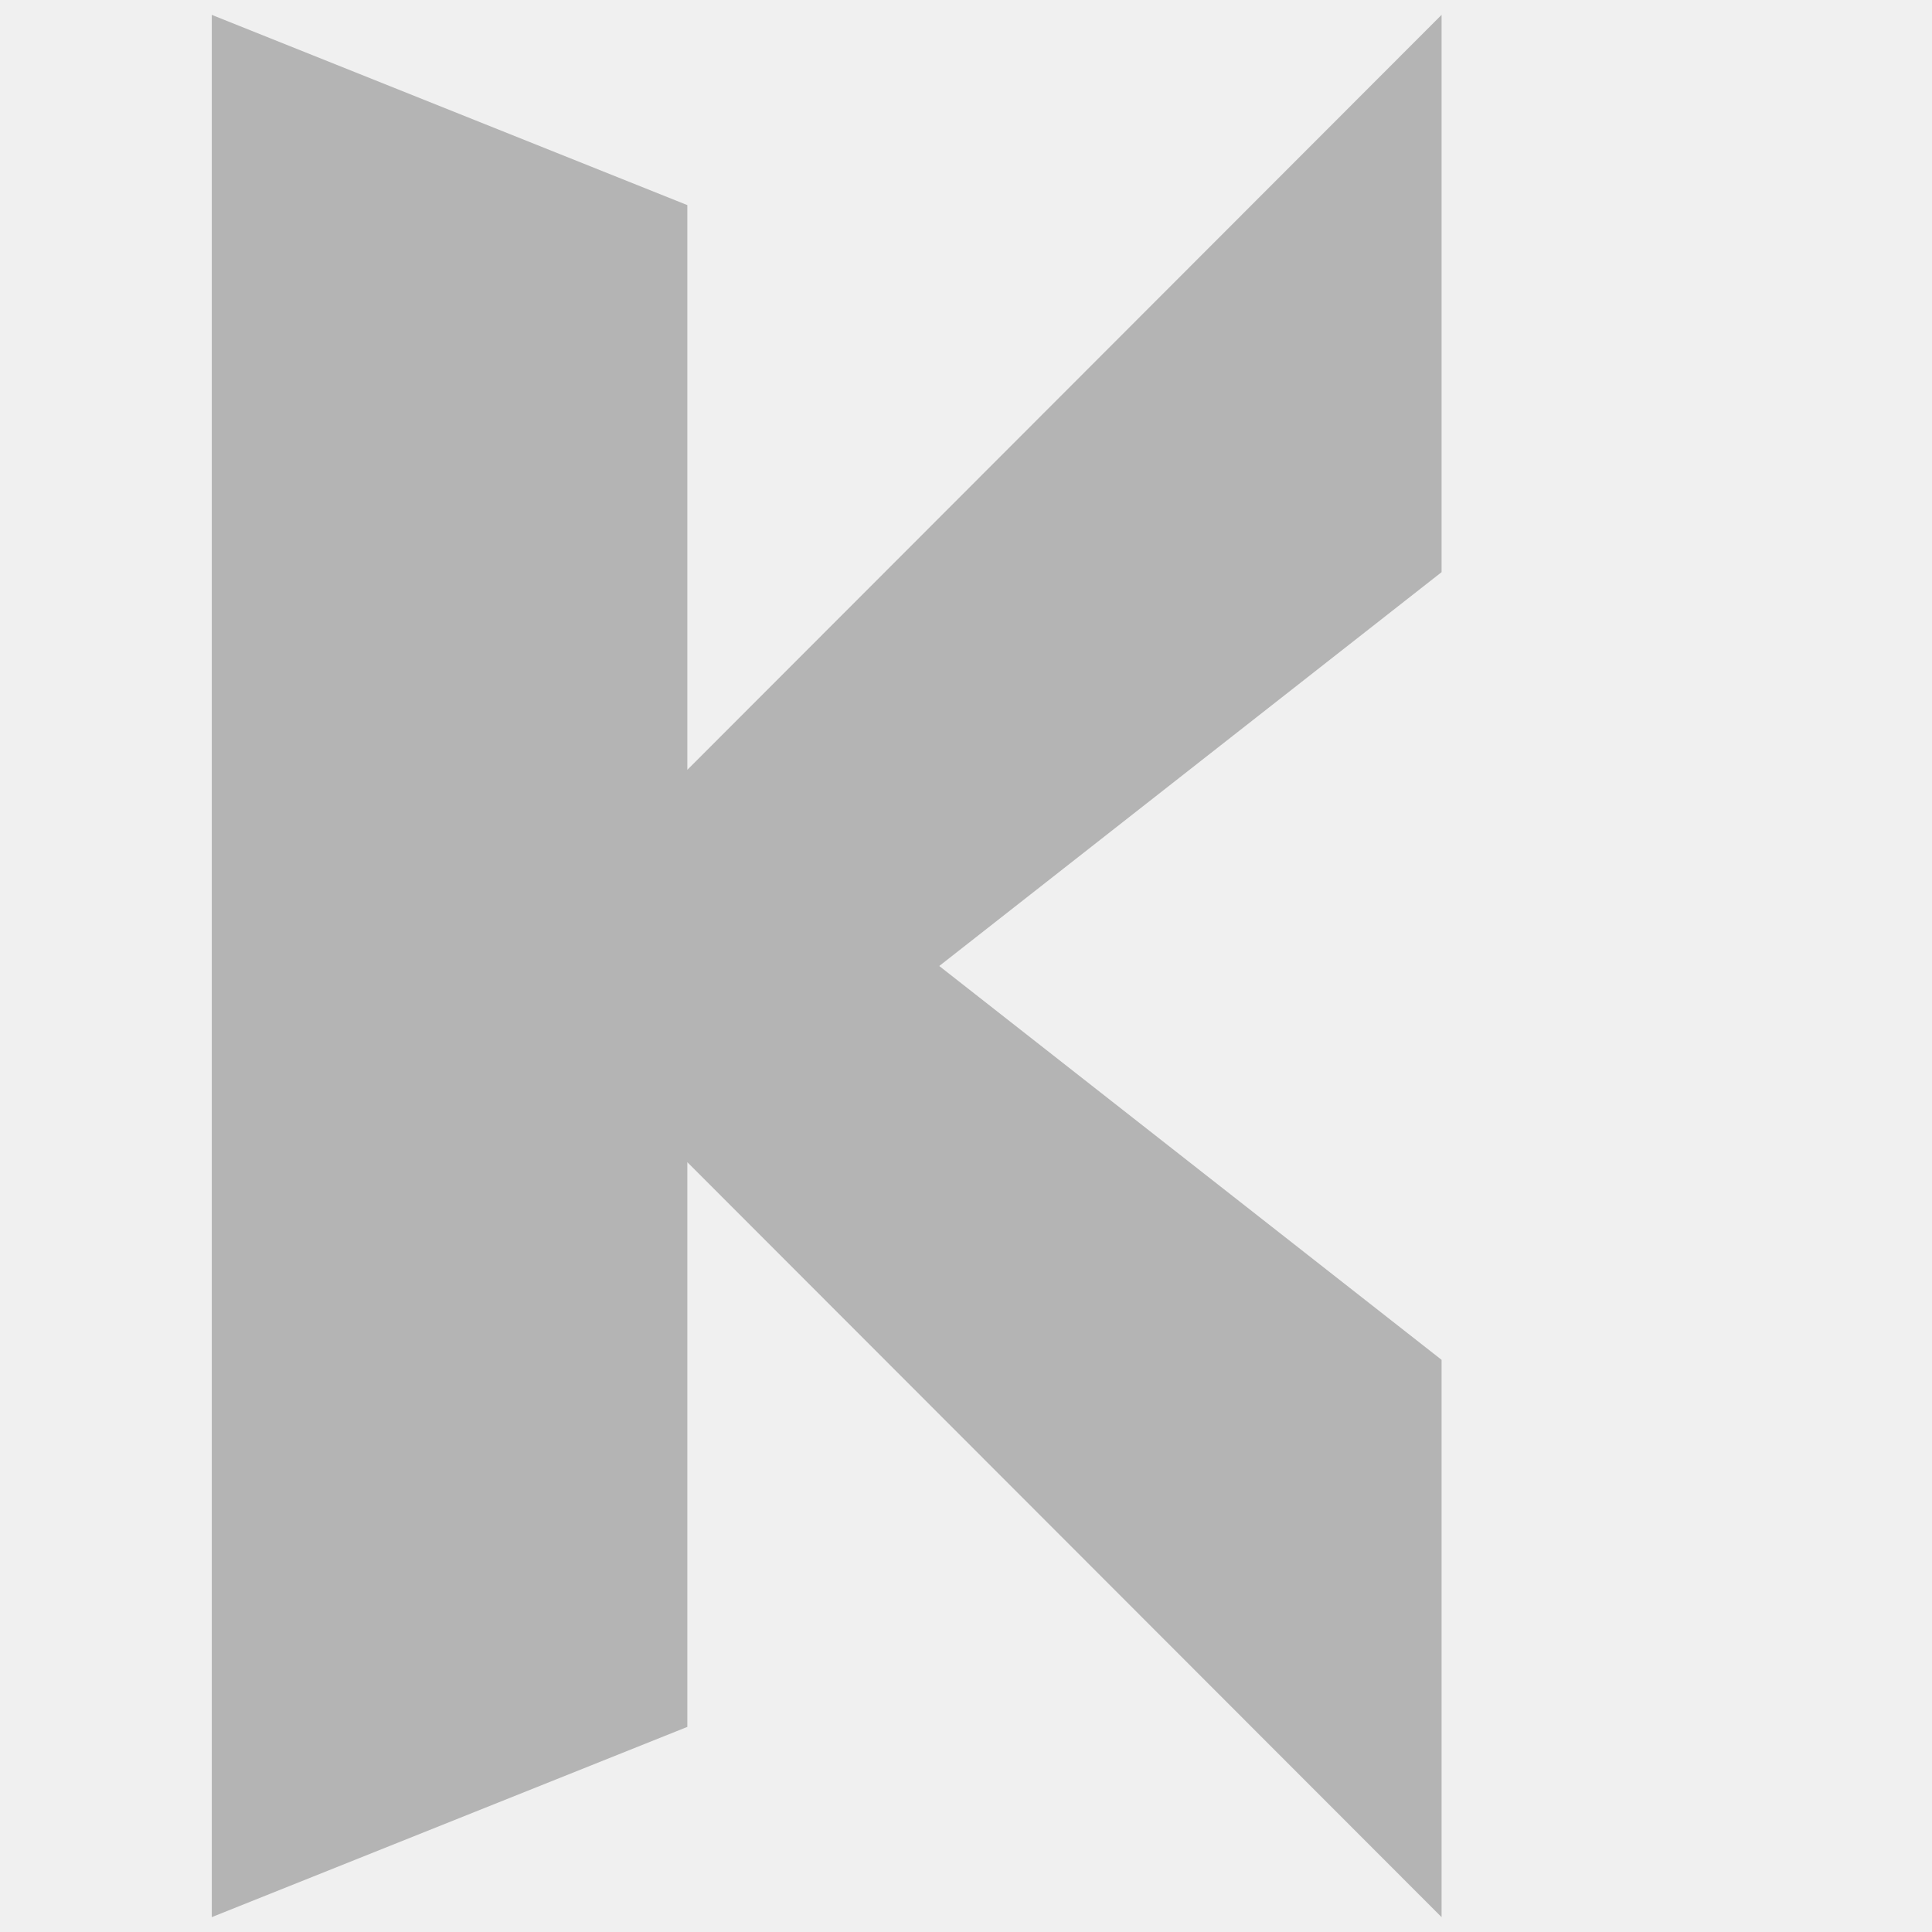
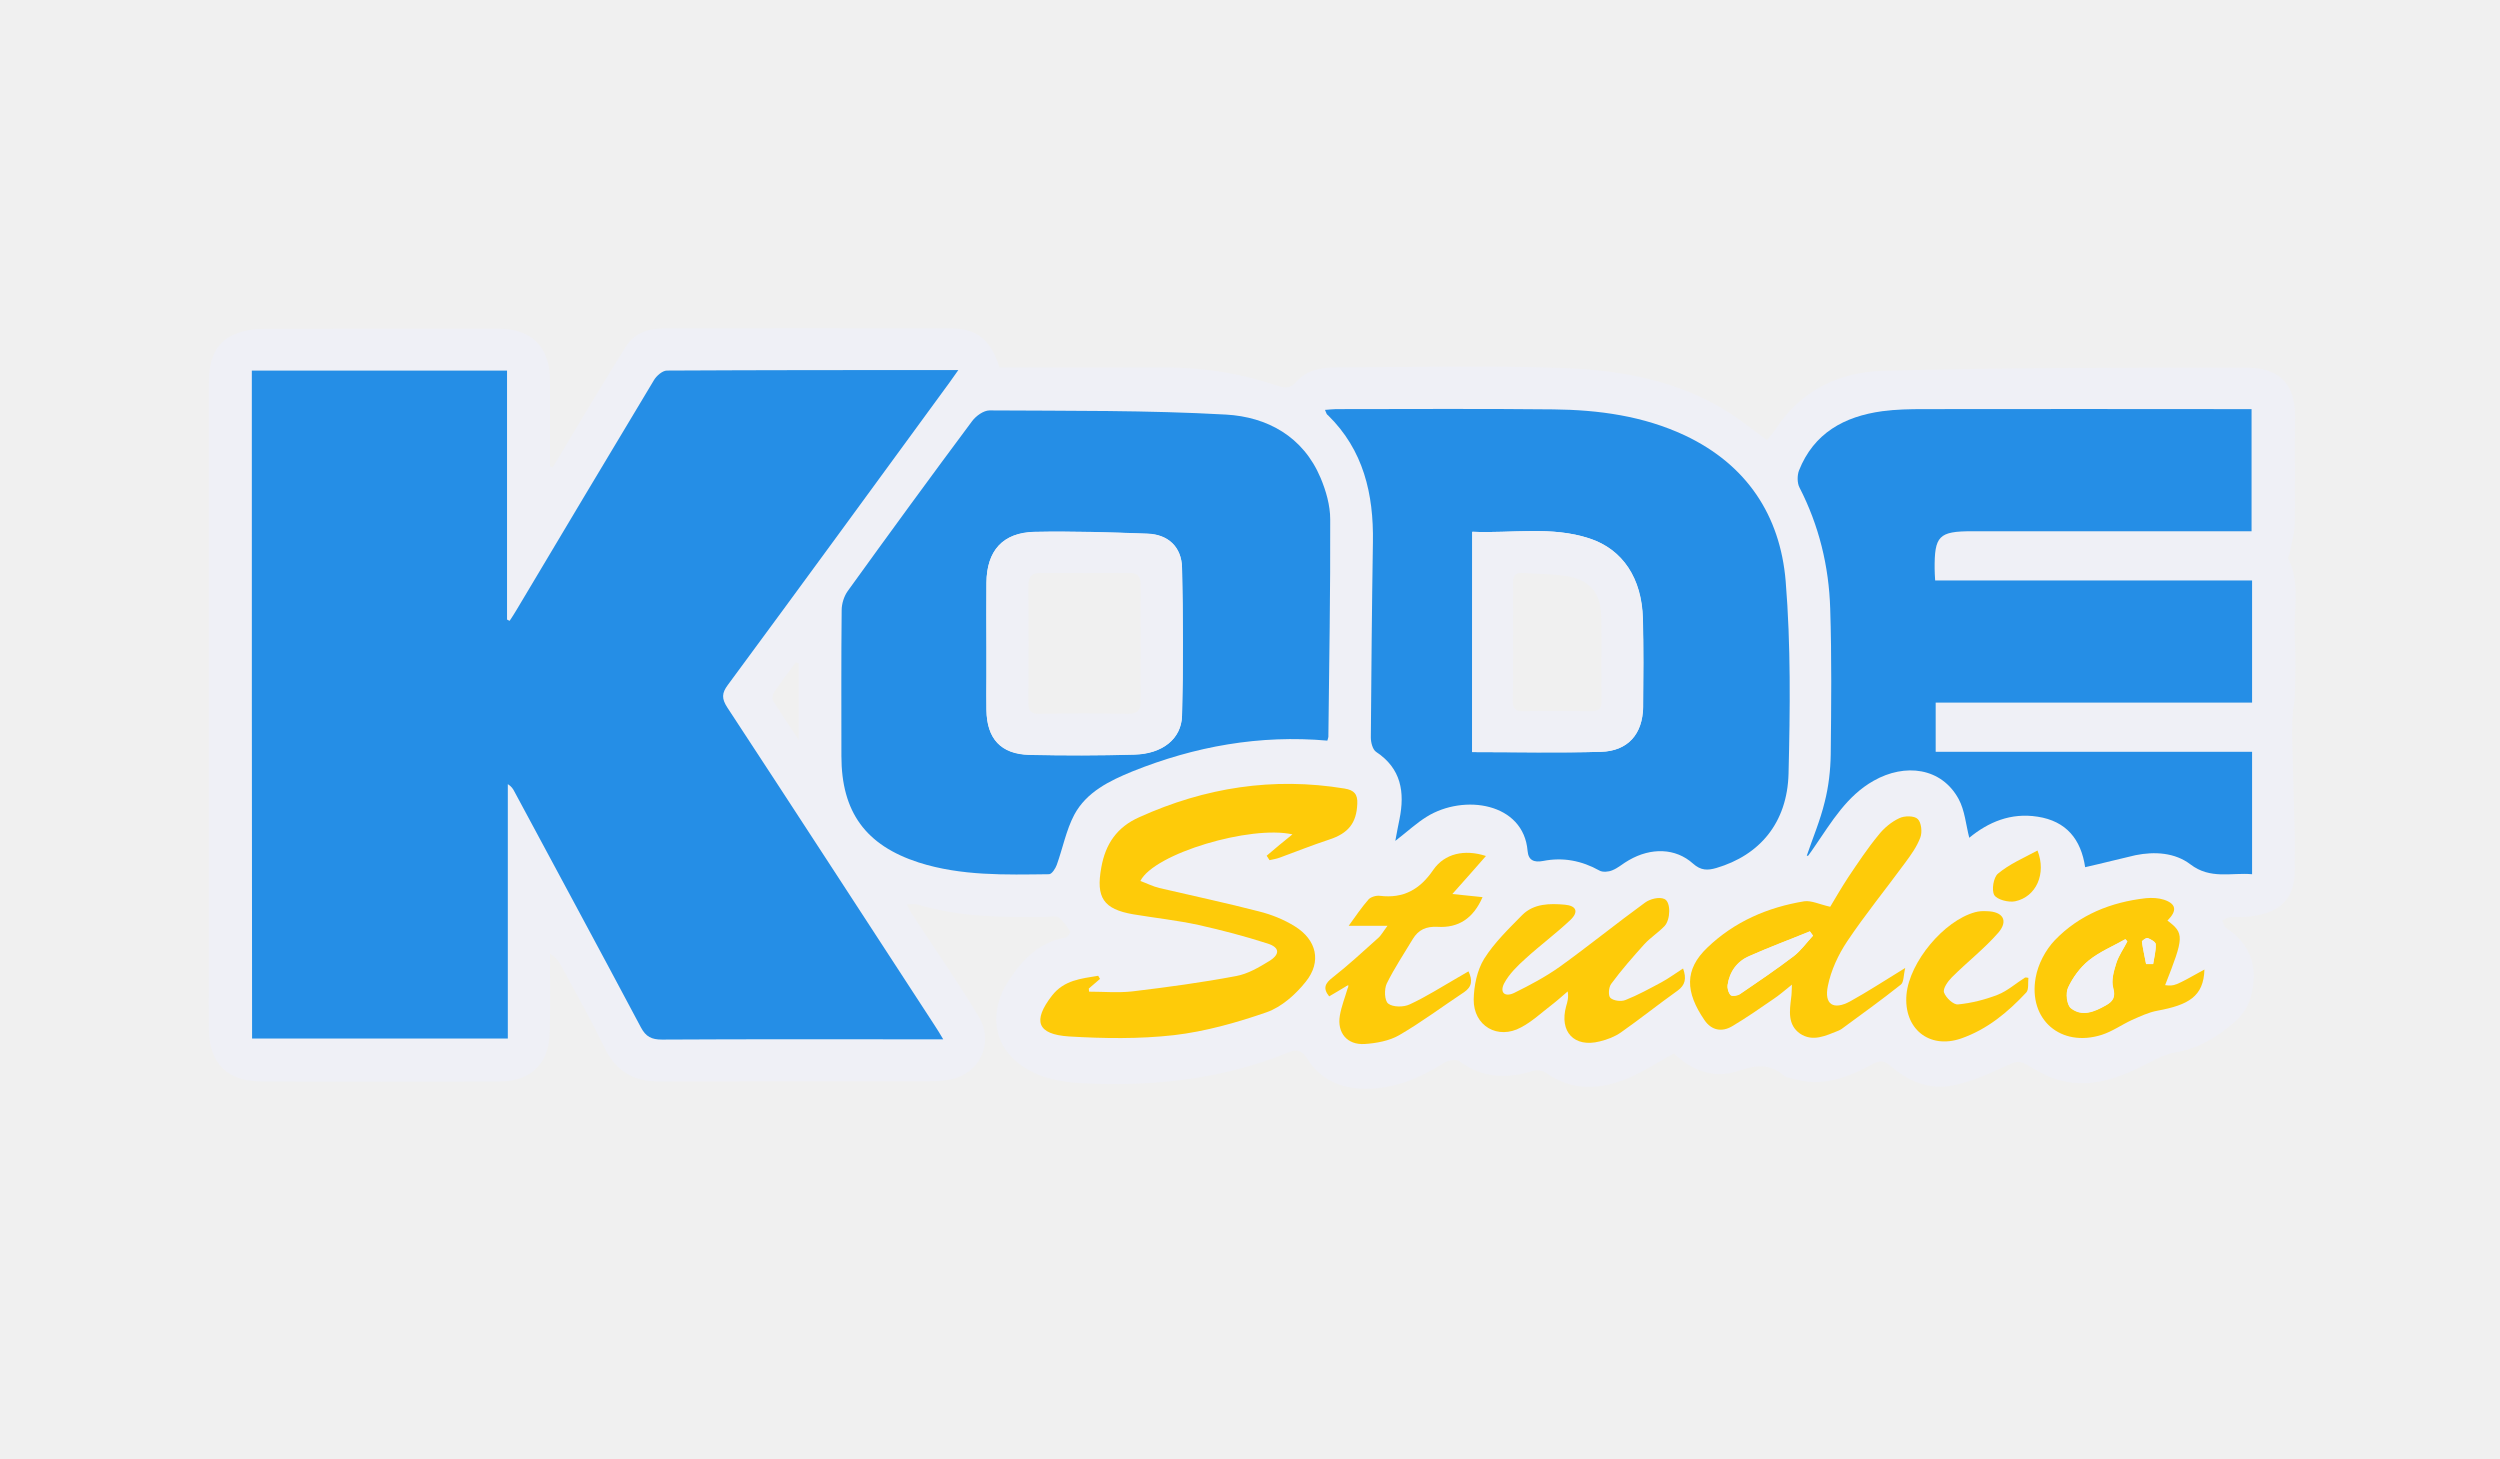
- <svg xmlns="http://www.w3.org/2000/svg" id="Layer_1" width="260" height="260" viewBox="0 0 260 260">
-   <style>.st0{opacity:.25}.st1{opacity:3e-2}.st2{fill:#fff}</style>
-   <path d="M92.5 103.6L92.5 27.6 28.5 2 28.5 258 92.5 232.4 92.5 156.4 194 258 194 183 126.4 130 194 77 194 2 92.5 103.6z" class="st0" />
+ <svg xmlns="http://www.w3.org/2000/svg" version="1.1" id="Layer_1" x="0px" y="0px" width="960px" height="560px" viewBox="0 0 960 560" style="enable-background:new 0 0 960 560;" xml:space="preserve">
+   <style type="text/css">
+ 	.st0{fill:#EFF0F6;}
+ 	.st1{fill:#258EE6;}
+ 	.st2{fill:#FECB09;}
+ </style>
+   <g>
+     <g>
+       <path class="st0" d="M212.2,179.5c5.3-8.8,10.5-17.5,15.8-26.3c4-6.7,8.1-13.3,12.2-19.9c3.3-5.4,8.7-7.2,14.5-7.2    c36.8-0.1,73.7-0.1,110.5,0c9.9,0,15.4,4.5,18.6,15c1.6,0,3.4,0,5.2,0c19.2,0,38.3,0.1,57.5,0c15.1-0.1,29.7,2.2,44,7    c2.9,1,5,1.2,7.4-1.6c3.7-4.2,9.1-5.4,14.5-5.4c29.2-0.1,58.3-0.8,87.5,0.2c22.4,0.8,44.6,4.7,64.1,17.2    c4.9,3.1,9.4,6.8,14.5,10.5c1-1.3,2.2-2.5,3.2-4c9.6-15,24.5-22.1,41.2-22.6c46.6-1.3,93.2-1.2,139.8-1.2c11,0,18.8,4.8,18.6,18.9    c-0.2,13.7,0.1,27.3-0.1,41c-0.1,3.9-1.3,7.7-2,11.6c-0.1,0.6-0.7,1.4-0.5,1.8c4.8,9.7,1.9,20,2.5,30c0.4,7.6,0.2,15.3,0,23    c0,2.3-0.7,4.6-0.8,6.9c-0.2,2.9-0.2,5.8-0.2,8.7c0.3,12.6,0.7,25.2,1,37.9c0.1,4-0.1,8,0,12c0.4,13.8-7.3,18.1-19,19.1    c-2,0.2-4-0.1-6,0.1c-1,0.1-1.9,0.9-2.9,1.3c0.5,0.9,0.7,2.3,1.5,2.8c10.2,6.7,12.5,16.1,9.3,27.2c-0.9,3.1-3.1,6.3-5.5,8.5    c-6.8,6-14.3,10.7-23.6,12.2c-3.1,0.5-6.2,2-9,3.5c-11.8,6.2-23.9,11.1-37.5,6.4c-3.5-1.2-6.8-3.3-10.1-5.2    c-2.3-1.4-4-1.5-6.7-0.2c-7,3.2-14.2,6.6-21.7,8.1c-8.8,1.8-17.1-1.4-23.9-7.4c-2.6-2.3-4.3-2.3-7.4-0.6    c-9.4,5.1-19.3,8.8-30.4,5.4c-1.1-0.3-2.5-0.4-3.2-1.1c-5.3-4.7-10.8-4.2-17.2-2c-9.6,3.4-18.2,0.1-25.1-6.6    c-6.2,3.4-11.8,7.1-17.8,9.6c-10.6,4.4-21.2,5-31.3-2.1c-1.2-0.9-3.4-1.2-4.9-0.8c-10.1,3.1-19.5,2.9-28.4-3.7    c-1.2-0.9-4.5-0.3-6,0.7c-9.3,5.9-19.2,10-30.3,9.9c-9.3-0.1-17.2-3.6-22.3-11.8c-1.8-2.9-3.8-3.5-7-2.2    c-25.2,10.3-51.6,13.2-78.6,11.9c-8.2-0.4-16.4-1.7-23.6-6.6c-11.8-8.1-12.7-21.5-5.3-32.8c5.3-8.1,11.7-14.8,21.9-16.6    c0.7-0.1,2-2,1.8-2.2c-1.3-2-2.6-4.1-4.5-5.5c-1.1-0.8-3.2-0.2-4.9-0.2c-16.6,0.2-33.2,0.1-49.3-4.8c-1-0.3-2.3,0-4.1,0    c0.8,1.6,1.3,2.7,2,3.7c8.6,13.2,17.7,26.1,25.8,39.7c5.1,8.6,1.5,19.9-9,23.3c-3.2,1-6.9,1.2-10.3,1.2c-34.5,0.1-69,0-103.5,0.1    c-9.8,0-16.6-3.8-21-12.9c-5.2-10.8-11.1-21.2-16.8-31.7c-0.9-1.7-2.1-3.2-4.2-4.5c0,9.9,0.2,19.8-0.1,29.7    c-0.1,5.3-1.1,10.4-5.3,14.5c-4.2,4-9.3,4.9-14.7,4.9c-30.2,0.1-60.3,0.1-90.5,0c-13.3,0-20.3-6.9-20.4-20.3c-0.1-7,0-14,0-21    c0-75.5,0-151,0-226.5c0-8.1,1.6-15.8,10.3-19.3c3-1.2,6.4-1.9,9.7-1.9c30.3-0.1,60.7-0.1,91-0.1c13,0,20,7,20,20c0,11,0,22,0,33    C211.4,179.1,211.8,179.3,212.2,179.5z M516.8,378.8c0.2,0.2,0.5,0.5,0.7,0.7c-1,3.5-2.4,6.9-3,10.5c-1.1,6.6,2.8,11.4,9.5,10.9    c4.5-0.3,9.5-1.2,13.3-3.4c8.6-5,16.6-11,24.9-16.5c3.1-2.1,3.3-4.6,1.7-8c-1.5,0.9-2.9,1.7-4.3,2.5c-6.1,3.5-12,7.3-18.3,10.2    c-2.3,1.1-6.4,1.1-8.2-0.3c-1.4-1.1-1.6-5.6-0.6-7.7c2.8-5.9,6.6-11.4,10-17.1c2.2-3.6,5.1-4.9,9.5-4.7    c7.9,0.4,13.7-3.1,17.3-11.4c-4-0.4-7.6-0.8-11.6-1.2c4.4-5,8.5-9.6,12.9-14.6c-8.3-2.7-15.9-1-20.2,5.3    c-5.1,7.5-11.4,11.1-20.5,10c-1.4-0.2-3.5,0.4-4.4,1.4c-2.7,3.1-5,6.5-7.6,10.1c5.1,0,9.5,0,14.9,0c-1.6,2.1-2.5,3.7-3.7,4.8    c-5.7,5.1-11.3,10.3-17.3,15c-3,2.3-3.9,4.2-1.4,7.3C512.6,381.3,514.7,380.1,516.8,378.8z M96.7,142.3c0,85.7,0,171.1,0,256.4    c32.8,0,65.2,0,98.2,0c0-32.8,0-65.2,0-97.7c1.4,0.8,1.9,1.8,2.5,2.8c16.2,30.2,32.6,60.4,48.6,90.6c1.9,3.6,4.1,4.7,8.1,4.7    c34.2-0.2,68.3-0.1,102.5-0.1c1.6,0,3.2,0,5.5,0c-1.3-2.2-2.2-3.8-3.2-5.2c-26.5-40.8-53-81.5-79.7-122.2    c-2.2-3.3-2.2-5.4,0.2-8.7c28.5-38.6,56.7-77.4,85.1-116.1c1-1.4,2-2.8,3.4-4.8c-37.9,0-74.9-0.1-111.9,0.2c-1.7,0-3.9,2-5,3.7    c-17.7,29.4-35.2,58.9-52.8,88.3c-0.8,1.4-1.7,2.8-2.6,4.1c-0.3-0.2-0.6-0.3-1-0.5c0-31.8,0-63.6,0-95.6    C161.9,142.3,129.5,142.3,96.7,142.3z M800.7,333c7.1-1.7,13.2-3.3,19.4-4.5c7.4-1.5,15.2-1,21.1,3.5c7.7,5.9,15.7,3.1,23.7,3.8    c0-15.9,0-31.2,0-47c-40.7,0-81.1,0-121.5,0c0-6.5,0-12.4,0-18.9c40.7,0,81.1,0,121.5,0c0-15.8,0-31.1,0-46.9    c-40.6,0-81,0-121.7,0c-0.1-1.8-0.2-3.1-0.2-4.4c-0.1-12.7,1.6-14.5,14.3-14.5c33.8,0,67.6,0,101.5,0c1.9,0,3.9,0,5.9,0    c0-15.9,0-31.3,0-46.9c-2.4,0-4.4,0-6.4,0c-39.8,0-79.6,0-119.5,0c-5.3,0-10.7,0.1-15.9,0.8c-14.6,1.9-26.3,8.3-32,22.8    c-0.7,1.9-0.7,4.7,0.2,6.5c7.6,14.6,11.3,30.3,11.8,46.5c0.6,18.6,0.4,37.3,0.2,56c-0.1,6.1-0.8,12.3-2.3,18.2    c-1.8,7.1-4.6,13.9-6.9,20.7c0,0,0.5,0.1,0.6-0.1c0.9-1.2,1.7-2.4,2.6-3.7c6.4-9.3,12.2-19.2,22.5-25c12-6.8,26-5,32.6,7    c2.4,4.4,2.8,9.8,4.1,14.9c7.3-6,15.9-9.7,26.2-8.1C793.5,315.4,799.1,322.3,800.7,333z M508.8,157.4c0.5,1.1,0.6,1.8,1,2.2    c13.8,13.4,17.6,30.3,17.3,48.8c-0.4,25-0.6,50-0.8,75c0,1.9,0.6,4.6,2,5.5c9.6,6.5,11,15.6,9,25.9c-0.5,2.3-0.9,4.6-1.6,8.3    c4.8-3.8,8.2-6.9,12.1-9.3c14.3-8.8,37.3-5.4,38.7,13.2c0.3,3.4,2.4,4.5,6,3.8c7.6-1.5,14.8-0.1,21.6,3.7c1.3,0.7,3.5,0.5,4.9-0.1    c2.3-0.9,4.2-2.7,6.4-3.9c8.5-4.9,17.9-4.7,24.6,1.3c3,2.7,5.6,2.7,9,1.7c16.6-4.9,27.2-17.3,27.7-36.2    c0.7-24.6,0.9-49.4-1.1-73.9c-2.1-25.3-15-44.8-38.7-56c-16-7.6-33.1-9.8-50.5-10c-27.8-0.3-55.6-0.1-83.5-0.1    C511.8,157.2,510.5,157.3,508.8,157.4z M509.7,284.4c0.2-0.8,0.4-1.4,0.4-2c0.3-27.6,0.8-55.3,0.7-82.9c0-5.3-1.6-10.9-3.7-15.9    c-6.7-15.9-20.6-23.3-36.3-24.3c-30.2-1.8-60.5-1.4-90.8-1.6c-2.2,0-5.2,2.1-6.7,4.1c-16.1,21.6-32,43.4-47.8,65.3    c-1.4,2-2.3,4.8-2.3,7.3c-0.2,18.7-0.1,37.3-0.1,56c0,21.4,9.4,34.3,29.7,40.9c16.3,5.3,33.2,4.7,50,4.5c1,0,2.4-2.2,3-3.6    c2.3-6.4,3.6-13.3,6.7-19.2c4.7-8.8,13.5-13.2,22.4-16.7C458.9,286.6,483.7,282.2,509.7,284.4z M422.4,375.9    c-0.2-0.4-0.5-0.9-0.7-1.3c-6.5,1.1-13.2,1.6-17.8,7.7c-7.4,9.6-5.7,14.8,6.6,15.6c13.4,0.9,27,1.1,40.3-0.5    c12.1-1.4,24.1-4.7,35.6-8.8c5.7-2,11.2-6.8,15-11.7c6.1-7.7,4.1-16.1-4.2-21.3c-4.2-2.6-9-4.5-13.7-5.7c-12.7-3.3-25.6-6-38.3-9    c-2.5-0.6-4.8-1.8-7.3-2.7c5.4-10.6,42.5-21.4,58.4-17.9c-3.2,2.7-6.5,5.5-9.9,8.2c0.4,0.6,0.7,1.1,1.1,1.7c1.3-0.3,2.7-0.5,4-1    c6.3-2.3,12.6-4.8,18.9-6.9c7.4-2.5,10.5-6.4,10.8-13.7c0.1-3.7-1.3-5.3-4.9-5.9c-27.4-4.5-53.6-0.5-78.8,11    c-8.6,3.9-12.9,10.3-14.6,19.3c-2.1,11.5,0.7,16,12.3,18c8.4,1.4,16.8,2.3,25.1,4.1c8.9,1.9,17.8,4.2,26.4,7.1    c4.8,1.6,4.9,4.2,0.6,6.8c-4,2.4-8.2,4.9-12.6,5.7c-13.2,2.4-26.5,4.3-39.9,5.9c-5.5,0.7-11,0.1-16.6,0.1c0-0.4-0.1-0.8-0.1-1.2    C419.5,378.3,420.9,377.1,422.4,375.9z M702.8,348.2c-4.1-0.9-7.2-2.5-9.9-2c-14.1,2.4-26.8,7.9-37.2,17.8    c-8.8,8.4-8.3,17.1-1.1,27.8c2.7,3.9,6.7,4.6,10.6,2.4c5.5-3.2,10.6-6.8,15.8-10.4c2.3-1.5,4.3-3.4,7.2-5.6    c-0.1,2.5-0.1,3.8-0.3,5.1c-0.7,5-1.5,10.4,3.4,13.7c4.9,3.4,9.9,0.8,14.7-1.1c0.5-0.2,0.9-0.4,1.3-0.7c7.6-5.6,15.3-11.1,22.7-17    c1.1-0.9,1-3.5,1.7-6.4c-8,4.9-14.4,9.1-21.1,12.8c-6.5,3.5-10.1,1.3-8.6-5.9c1.2-6,4-12,7.4-17.1c6.9-10.4,14.9-20.1,22.2-30.1    c2.3-3.1,4.6-6.3,5.9-9.8c0.8-2.1,0.4-5.8-1-7.1c-1.4-1.3-5.1-1.3-7.1-0.3c-3,1.5-5.9,3.9-8,6.5c-4.2,5.2-7.9,10.7-11.6,16.2    C707.1,340.9,704.7,345,702.8,348.2z M646.3,371.9c-3,1.9-5.5,3.8-8.3,5.3c-4.5,2.5-9,4.9-13.8,6.8c-1.6,0.7-4.5,0.3-5.8-0.8    c-0.9-0.8-0.7-4.1,0.3-5.4c4-5.3,8.3-10.3,12.7-15.2c2.3-2.6,5.4-4.5,7.8-7c2.3-2.5,2.5-9.3-0.1-10.4c-1.9-0.8-5.5,0.1-7.4,1.4    c-11,8-21.6,16.7-32.7,24.6c-5.5,3.9-11.6,7.2-17.6,10.1c-3.6,1.7-5.6-0.2-3.8-3.7c1.9-3.6,5.1-6.7,8.2-9.5    c5.6-5.1,11.8-9.7,17.3-14.9c3.2-3.1,2.2-5.4-2.2-5.8c-5.9-0.5-12-0.5-16.4,4c-5.2,5.2-10.7,10.5-14.6,16.8    c-2.7,4.4-3.9,10.3-4,15.6c-0.2,10.2,9.2,15.5,18.2,10.7c4.2-2.3,7.8-5.6,11.6-8.5c2.2-1.7,4.2-3.5,6.3-5.3c0.4,2.4-0.1,4-0.6,5.7    c-2.8,9.8,3,16,12.9,13.5c2.9-0.7,5.8-1.8,8.2-3.5c7.3-5.1,14.4-10.7,21.7-16C647.1,378.3,647.8,375.8,646.3,371.9z M832.3,353.5    c3.8-3.8,3.4-6.4-1.4-7.9c-2.2-0.7-4.6-0.8-6.9-0.6c-13.5,1.5-25.7,6.3-35.1,16.2c-3.6,3.7-6.4,9.2-7.3,14.3    c-2.9,16.2,9.7,26.9,25.3,22c4.1-1.3,7.7-3.9,11.6-5.7c3.2-1.4,6.5-3,9.9-3.6c11.8-2.2,17.7-5.4,18-15.8    c-11.4,6.4-11.4,6.4-15.1,6C838.7,359.8,838.8,358.5,832.3,353.5z M778.9,375.5c-0.5-0.1-1-0.2-1.5-0.3c-3.5,2.3-6.7,5.1-10.5,6.6    c-4.8,1.9-10,3.2-15.2,3.7c-1.7,0.2-4.7-2.6-5.4-4.6c-0.5-1.5,1.4-4.3,3-5.8c5.9-5.8,12.5-10.9,17.9-17.2c4-4.6,1.7-8-4.5-8.2    c-1.5,0-3,0.1-4.5,0.4c-12,3.3-25.1,19.1-26.3,31.5c-1.2,13.1,8.6,21.2,20.9,17c10-3.4,17.9-10.1,25.1-17.7    C779.1,380,778.6,377.5,778.9,375.5z M782.4,326.6c-5.4,3-10.8,5.3-15.2,8.8c-1.7,1.4-2.5,6.3-1.4,8.2c1.1,1.8,5.5,3,8,2.4    C781.9,344.3,785.9,335.5,782.4,326.6z M306.7,254.7c-0.4-0.1-0.7-0.2-1.1-0.4c-2.8,3.8-5.7,7.6-8.4,11.6    c-0.5,0.8-0.8,2.4-0.4,3.1c3,4.8,6.2,9.6,9.9,15.1C306.7,273.6,306.7,264.2,306.7,254.7z" />
+       <path class="st1" d="M96.7,142.3c32.8,0,65.2,0,98,0c0,32.1,0,63.8,0,95.6c0.3,0.2,0.6,0.3,1,0.5c0.9-1.4,1.8-2.7,2.6-4.1    c17.6-29.5,35.1-58.9,52.8-88.3c1-1.7,3.3-3.7,5-3.7c37-0.2,74-0.2,111.9-0.2c-1.4,2-2.4,3.4-3.4,4.8    c-28.3,38.7-56.6,77.5-85.1,116.1c-2.4,3.2-2.4,5.3-0.2,8.7c26.7,40.7,53.1,81.4,79.7,122.2c1,1.5,1.9,3,3.2,5.2    c-2.3,0-3.9,0-5.5,0c-34.2,0-68.3-0.1-102.5,0.1c-4,0-6.2-1.1-8.1-4.7c-16.1-30.3-32.4-60.4-48.6-90.6c-0.5-1-1.1-1.9-2.5-2.8    c0,32.5,0,65,0,97.7c-33,0-65.4,0-98.2,0C96.7,313.4,96.7,228,96.7,142.3z" />
+       <path class="st1" d="M800.7,333c-1.6-10.7-7.2-17.7-18.3-19.4c-10.3-1.6-18.9,2.1-26.2,8.1c-1.3-5-1.7-10.5-4.1-14.9    c-6.6-12.1-20.6-13.8-32.6-7c-10.3,5.8-16.1,15.7-22.5,25c-0.8,1.2-1.7,2.5-2.6,3.7c-0.1,0.2-0.6,0.1-0.6,0.1    c2.3-6.8,5.2-13.6,6.9-20.7c1.5-5.9,2.2-12.1,2.3-18.2c0.2-18.7,0.4-37.3-0.2-56c-0.5-16.3-4.3-31.9-11.8-46.5    c-0.9-1.7-0.9-4.6-0.2-6.5c5.7-14.4,17.4-20.8,32-22.8c5.3-0.7,10.6-0.8,15.9-0.8c39.8-0.1,79.6,0,119.5,0c2,0,4,0,6.4,0    c0,15.7,0,31,0,46.9c-2,0-4,0-5.9,0c-33.8,0-67.6,0-101.5,0c-12.7,0-14.4,1.8-14.3,14.5c0,1.3,0.1,2.6,0.2,4.4    c40.7,0,81,0,121.7,0c0,15.8,0,31.1,0,46.9c-40.5,0-80.8,0-121.5,0c0,6.5,0,12.4,0,18.9c40.4,0,80.8,0,121.5,0c0,15.8,0,31.1,0,47    c-8-0.7-16,2.1-23.7-3.8c-5.9-4.5-13.7-5-21.1-3.5C813.9,329.8,807.8,331.4,800.7,333z" />
+       <path class="st1" d="M508.8,157.4c1.7-0.1,2.9-0.3,4.2-0.3c27.8,0,55.6-0.2,83.5,0.1c17.4,0.2,34.5,2.5,50.5,10    c23.7,11.2,36.6,30.7,38.7,56c2,24.5,1.7,49.3,1.1,73.9c-0.5,18.9-11.1,31.3-27.7,36.2c-3.4,1-6,1-9-1.7c-6.7-6-16.1-6.2-24.6-1.3    c-2.2,1.2-4.1,3-6.4,3.9c-1.4,0.6-3.7,0.8-4.9,0.1c-6.8-3.8-14-5.2-21.6-3.7c-3.6,0.7-5.7-0.3-6-3.8c-1.5-18.6-24.5-22-38.7-13.2    c-3.9,2.4-7.2,5.5-12.1,9.3c0.7-3.7,1.1-6,1.6-8.3c2.1-10.4,0.7-19.5-9-25.9c-1.3-0.9-2-3.6-2-5.5c0.2-25,0.4-50,0.8-75    c0.3-18.5-3.6-35.4-17.3-48.8C509.4,159.2,509.3,158.5,508.8,157.4z M565.3,288.8c16.9,0,33.2,0.3,49.5-0.1    c10.3-0.3,16-6.8,16.2-17.2c0.1-11.3,0.2-22.7-0.1-34c-0.4-15.4-7.7-26.5-20.4-30.7c-14.8-4.9-29.9-1.9-45.1-2.6    C565.3,232.7,565.3,260.5,565.3,288.8z" />
+       <path class="st1" d="M509.7,284.4c-26-2.3-50.9,2.2-74.8,11.8c-8.8,3.6-17.7,7.9-22.4,16.7c-3.1,5.9-4.4,12.8-6.7,19.2    c-0.5,1.4-1.9,3.6-3,3.6c-16.8,0.2-33.7,0.7-50-4.5c-20.4-6.6-29.7-19.4-29.7-40.9c0-18.7-0.1-37.3,0.1-56c0-2.5,0.9-5.3,2.3-7.3    c15.8-21.9,31.7-43.7,47.8-65.3c1.5-2,4.4-4.1,6.7-4.1c30.3,0.2,60.6-0.1,90.8,1.6c15.8,0.9,29.6,8.4,36.3,24.3    c2.1,5,3.7,10.6,3.7,15.9c0.1,27.6-0.4,55.3-0.7,82.9C510.2,283,509.9,283.7,509.7,284.4z M378.8,248.2c0,4,0,8,0,12    c0,4.2-0.1,8.3,0,12.5c0.2,11,5.5,16.9,16.4,17.2c13.5,0.3,27,0.3,40.5-0.1c10.6-0.3,17.9-6,18.2-14.9c0.5-19,0.4-38,0-56.9    c-0.2-7.9-5.3-12.7-13.2-13c-14.5-0.6-28.9-1-43.4-0.7c-12.2,0.2-18.4,7.2-18.5,19.5C378.7,231.9,378.8,240,378.8,248.2z" />
+       <path class="st2" d="M422.4,375.9c-1.4,1.2-2.9,2.5-4.3,3.7c0,0.4,0.1,0.8,0.1,1.2c5.5,0,11.1,0.5,16.6-0.1    c13.3-1.6,26.7-3.4,39.9-5.9c4.4-0.8,8.7-3.3,12.6-5.7c4.3-2.6,4.2-5.3-0.6-6.8c-8.7-2.8-17.5-5.1-26.4-7.1    c-8.3-1.8-16.7-2.7-25.1-4.1c-11.6-2-14.4-6.5-12.3-18c1.6-9,6-15.5,14.6-19.3c25.2-11.4,51.4-15.5,78.8-11    c3.7,0.6,5.1,2.2,4.9,5.9c-0.3,7.3-3.4,11.3-10.8,13.7c-6.4,2.1-12.6,4.6-18.9,6.9c-1.3,0.5-2.7,0.7-4,1c-0.4-0.6-0.7-1.1-1.1-1.7    c3.3-2.8,6.6-5.6,9.9-8.2c-16-3.6-53.1,7.3-58.4,17.9c2.5,0.9,4.8,2.1,7.3,2.7c12.8,3,25.6,5.7,38.3,9c4.8,1.2,9.5,3.1,13.7,5.7    c8.4,5.2,10.4,13.6,4.2,21.3c-3.9,4.9-9.3,9.7-15,11.7c-11.5,4-23.6,7.4-35.6,8.8c-13.3,1.5-26.9,1.3-40.3,0.5    c-12.3-0.8-14-6-6.6-15.6c4.7-6.1,11.3-6.6,17.8-7.7C421.9,375,422.1,375.4,422.4,375.9z" />
+       <path class="st2" d="M702.8,348.2c1.9-3.2,4.3-7.3,6.9-11.3c3.7-5.5,7.4-11.1,11.6-16.2c2.1-2.7,5-5.1,8-6.5c2-1,5.8-1,7.1,0.3    c1.4,1.3,1.8,5.1,1,7.1c-1.3,3.5-3.6,6.7-5.9,9.8c-7.4,10.1-15.3,19.8-22.2,30.1c-3.4,5.1-6.2,11.1-7.4,17.1    c-1.5,7.2,2.2,9.4,8.6,5.9c6.7-3.7,13.1-7.9,21.1-12.8c-0.7,2.9-0.5,5.5-1.7,6.4c-7.4,5.9-15.1,11.4-22.7,17    c-0.4,0.3-0.9,0.5-1.3,0.7c-4.8,1.9-9.8,4.4-14.7,1.1c-4.8-3.4-4-8.7-3.4-13.7c0.2-1.3,0.2-2.6,0.3-5.1c-2.9,2.3-4.9,4.1-7.2,5.6    c-5.2,3.6-10.4,7.2-15.8,10.4c-3.9,2.3-7.9,1.6-10.6-2.4c-7.3-10.7-7.8-19.3,1.1-27.8c10.4-10,23.2-15.5,37.2-17.8    C695.6,345.7,698.7,347.3,702.8,348.2z M696.2,359.3c-0.4-0.5-0.8-1.1-1.2-1.6c-7.8,3.1-15.7,6.1-23.3,9.5    c-4.6,2.1-7.5,6-8.3,11.1c-0.2,1.3,0.3,3,1.2,3.9c0.6,0.5,2.6,0.2,3.5-0.4c7-4.8,14-9.5,20.7-14.6    C691.6,365,693.7,361.9,696.2,359.3z" />
+       <path class="st2" d="M646.3,371.9c1.4,3.9,0.8,6.4-2.1,8.5c-7.3,5.2-14.3,10.8-21.7,16c-2.4,1.7-5.3,2.8-8.2,3.5    c-9.8,2.5-15.6-3.7-12.9-13.5c0.5-1.7,1-3.3,0.6-5.7c-2.1,1.8-4.1,3.6-6.3,5.3c-3.8,2.9-7.4,6.3-11.6,8.5    c-8.9,4.9-18.3-0.5-18.2-10.7c0.1-5.3,1.3-11.2,4-15.6c3.9-6.2,9.4-11.5,14.6-16.8c4.5-4.5,10.6-4.5,16.4-4    c4.4,0.4,5.4,2.7,2.2,5.8c-5.5,5.2-11.7,9.8-17.3,14.9c-3.1,2.8-6.3,5.9-8.2,9.5c-1.8,3.5,0.2,5.4,3.8,3.7    c6.1-3,12.1-6.2,17.6-10.1c11.1-8,21.7-16.6,32.7-24.6c1.9-1.4,5.4-2.3,7.4-1.4c2.6,1.1,2.4,7.9,0.1,10.4c-2.4,2.5-5.4,4.4-7.8,7    c-4.4,4.9-8.8,9.9-12.7,15.2c-1,1.3-1.2,4.6-0.3,5.4c1.2,1.1,4.1,1.5,5.8,0.8c4.8-1.9,9.3-4.4,13.8-6.8    C640.8,375.7,643.3,373.8,646.3,371.9z" />
+       <path class="st2" d="M832.3,353.5c6.5,4.9,6.4,6.3-0.9,24.8c3.6,0.4,3.6,0.4,15.1-6c-0.3,10.4-6.2,13.6-18,15.8    c-3.4,0.6-6.7,2.2-9.9,3.6c-3.9,1.8-7.5,4.4-11.6,5.7c-15.6,4.9-28.2-5.8-25.3-22c0.9-5.1,3.7-10.5,7.3-14.3    c9.4-9.8,21.6-14.7,35.1-16.2c2.3-0.2,4.7-0.1,6.9,0.6C835.7,347.1,836.1,349.7,832.3,353.5z M816.9,361.5    c-0.3-0.3-0.5-0.6-0.8-0.8c-4.7,2.7-9.9,4.8-14.1,8.2c-3.3,2.7-6.1,6.5-7.9,10.4c-1,2.1-0.5,6.6,1.1,7.9c4.3,3.4,9.1,1.4,13.4-1.1    c2.7-1.5,3.8-3.1,2.8-6.7c-0.8-2.9,0.3-6.5,1.2-9.5C813.6,366.9,815.5,364.3,816.9,361.5z M824.1,370.2c0.9,0,1.8,0,2.7,0    c0.4-2.5,1.1-5.1,1-7.6c0-0.9-1.9-1.9-3.1-2.4c-0.5-0.2-2.2,1-2.2,1.4C822.9,364.5,823.6,367.3,824.1,370.2z" />
+       <path class="st2" d="M516.8,378.8c-2.1,1.3-4.2,2.5-6.4,3.8c-2.5-3.1-1.6-5,1.4-7.3c6-4.7,11.6-9.9,17.3-15    c1.3-1.1,2.1-2.7,3.7-4.8c-5.4,0-9.8,0-14.9,0c2.6-3.6,4.9-7,7.6-10.1c0.9-1,3-1.6,4.4-1.4c9.1,1.1,15.4-2.5,20.5-10    c4.3-6.2,11.9-8,20.2-5.3c-4.4,5-8.4,9.6-12.9,14.6c4,0.4,7.6,0.8,11.6,1.2c-3.6,8.3-9.4,11.9-17.3,11.4c-4.4-0.2-7.3,1.1-9.5,4.7    c-3.4,5.7-7.1,11.2-10,17.1c-1,2.1-0.9,6.6,0.6,7.7c1.8,1.4,5.9,1.4,8.2,0.3c6.3-2.9,12.2-6.7,18.3-10.2c1.4-0.8,2.8-1.6,4.3-2.5    c1.6,3.4,1.4,5.9-1.7,8c-8.3,5.5-16.3,11.5-24.9,16.5c-3.8,2.2-8.8,3.1-13.3,3.4c-6.7,0.4-10.6-4.3-9.5-10.9c0.6-3.6,2-7,3-10.5    c0.1-0.4,0.1-0.7,0.2-1.1C517.4,378.5,517.1,378.6,516.8,378.8z" />
+       <path class="st2" d="M778.9,375.5c-0.2,1.9,0.2,4.5-0.8,5.6c-7.1,7.6-15,14.2-25.1,17.7c-12.3,4.2-22.1-3.9-20.9-17    c1.2-12.4,14.3-28.2,26.3-31.5c1.4-0.4,3-0.5,4.5-0.4c6.2,0.1,8.4,3.6,4.5,8.2c-5.4,6.2-12,11.3-17.9,17.2c-1.5,1.5-3.5,4.3-3,5.8    c0.7,2,3.6,4.8,5.4,4.6c5.1-0.5,10.3-1.8,15.2-3.7c3.8-1.5,7-4.4,10.5-6.6C777.9,375.3,778.4,375.4,778.9,375.5z" />
+       <path class="st2" d="M782.4,326.6c3.5,8.9-0.5,17.8-8.6,19.5c-2.5,0.5-6.9-0.6-8-2.4c-1.1-1.9-0.3-6.8,1.4-8.2    C771.6,331.8,777,329.5,782.4,326.6z" />
+       <path class="st0" d="M565.3,288.8c0-28.4,0-56.1,0-84.6c15.2,0.7,30.4-2.3,45.1,2.6c12.7,4.2,20,15.3,20.4,30.7    c0.3,11.3,0.2,22.7,0.1,34c-0.1,10.4-5.8,16.9-16.2,17.2C598.5,289.2,582.2,288.8,565.3,288.8z M581,246c0,7.7,0.1,15.3-0.1,23    c-0.1,3,0.9,4.1,4,4.1c8.7-0.2,17.3-0.1,26,0c2.9,0,4.2-0.8,4.1-3.9c-0.2-10.7,0.1-21.3-0.1-32c-0.2-9.9-4.5-14.7-14.1-16.1    c-5.2-0.8-10.6-0.6-15.8-1.1c-3.1-0.2-4.1,1-4,4C581.1,231.3,581,238.7,581,246z" />
+       <path class="st0" d="M378.8,248.2c0-8.2-0.1-16.3,0-24.5c0.1-12.3,6.3-19.2,18.5-19.5c14.5-0.3,28.9,0.2,43.4,0.7    c7.9,0.3,13,5.1,13.2,13c0.4,19,0.5,38,0,56.9c-0.2,8.9-7.5,14.6-18.2,14.9c-13.5,0.4-27,0.4-40.5,0.1    c-10.9-0.3-16.3-6.2-16.4-17.2c-0.1-4.2,0-8.3,0-12.5C378.8,256.2,378.8,252.2,378.8,248.2z M438,247.1c0-7.5-0.1-15,0-22.4    c0.1-3.4-1.2-4.8-4.7-4.7c-11.1,0.1-22.3,0.1-33.4,0c-3.6,0-5,1.2-5,4.9c0.1,15,0.1,29.9,0,44.9c0,3.2,1,4.4,4.3,4.3    c11.3-0.2,22.6-0.2,33.9,0c3.7,0,5-1.3,4.9-5C437.9,261.8,438,254.4,438,247.1z" />
+       <path class="st0" d="M696.2,359.3c-2.4,2.6-4.6,5.7-7.4,7.8c-6.7,5.1-13.7,9.9-20.7,14.6c-0.9,0.6-3,0.9-3.5,0.4    c-0.9-0.8-1.3-2.6-1.2-3.9c0.7-5.1,3.6-9.1,8.3-11.1c7.7-3.4,15.6-6.3,23.3-9.5C695.4,358.2,695.8,358.7,696.2,359.3z" />
+       <path class="st0" d="M816.9,361.5c-1.4,2.7-3.3,5.4-4.2,8.3c-1,3.1-2,6.7-1.2,9.5c1,3.6-0.1,5.2-2.8,6.7    c-4.4,2.4-9.1,4.5-13.4,1.1c-1.6-1.2-2.1-5.8-1.1-7.9c1.8-3.9,4.6-7.7,7.9-10.4c4.2-3.4,9.3-5.5,14.1-8.2    C816.4,361,816.7,361.2,816.9,361.5z" />
+       <path class="st0" d="M824.1,370.2c-0.6-2.9-1.2-5.7-1.6-8.6c0-0.4,1.7-1.6,2.2-1.4c1.2,0.5,3.1,1.5,3.1,2.4c0.1,2.5-0.6,5.1-1,7.6    C825.9,370.2,825,370.2,824.1,370.2z" />
+       <path class="st0" d="M516.8,378.8c0.3-0.1,0.6-0.3,1-0.4c-0.1,0.4-0.1,0.7-0.2,1.1C517.3,379.2,517,379,516.8,378.8z" />
+     </g>
+   </g>
</svg>
